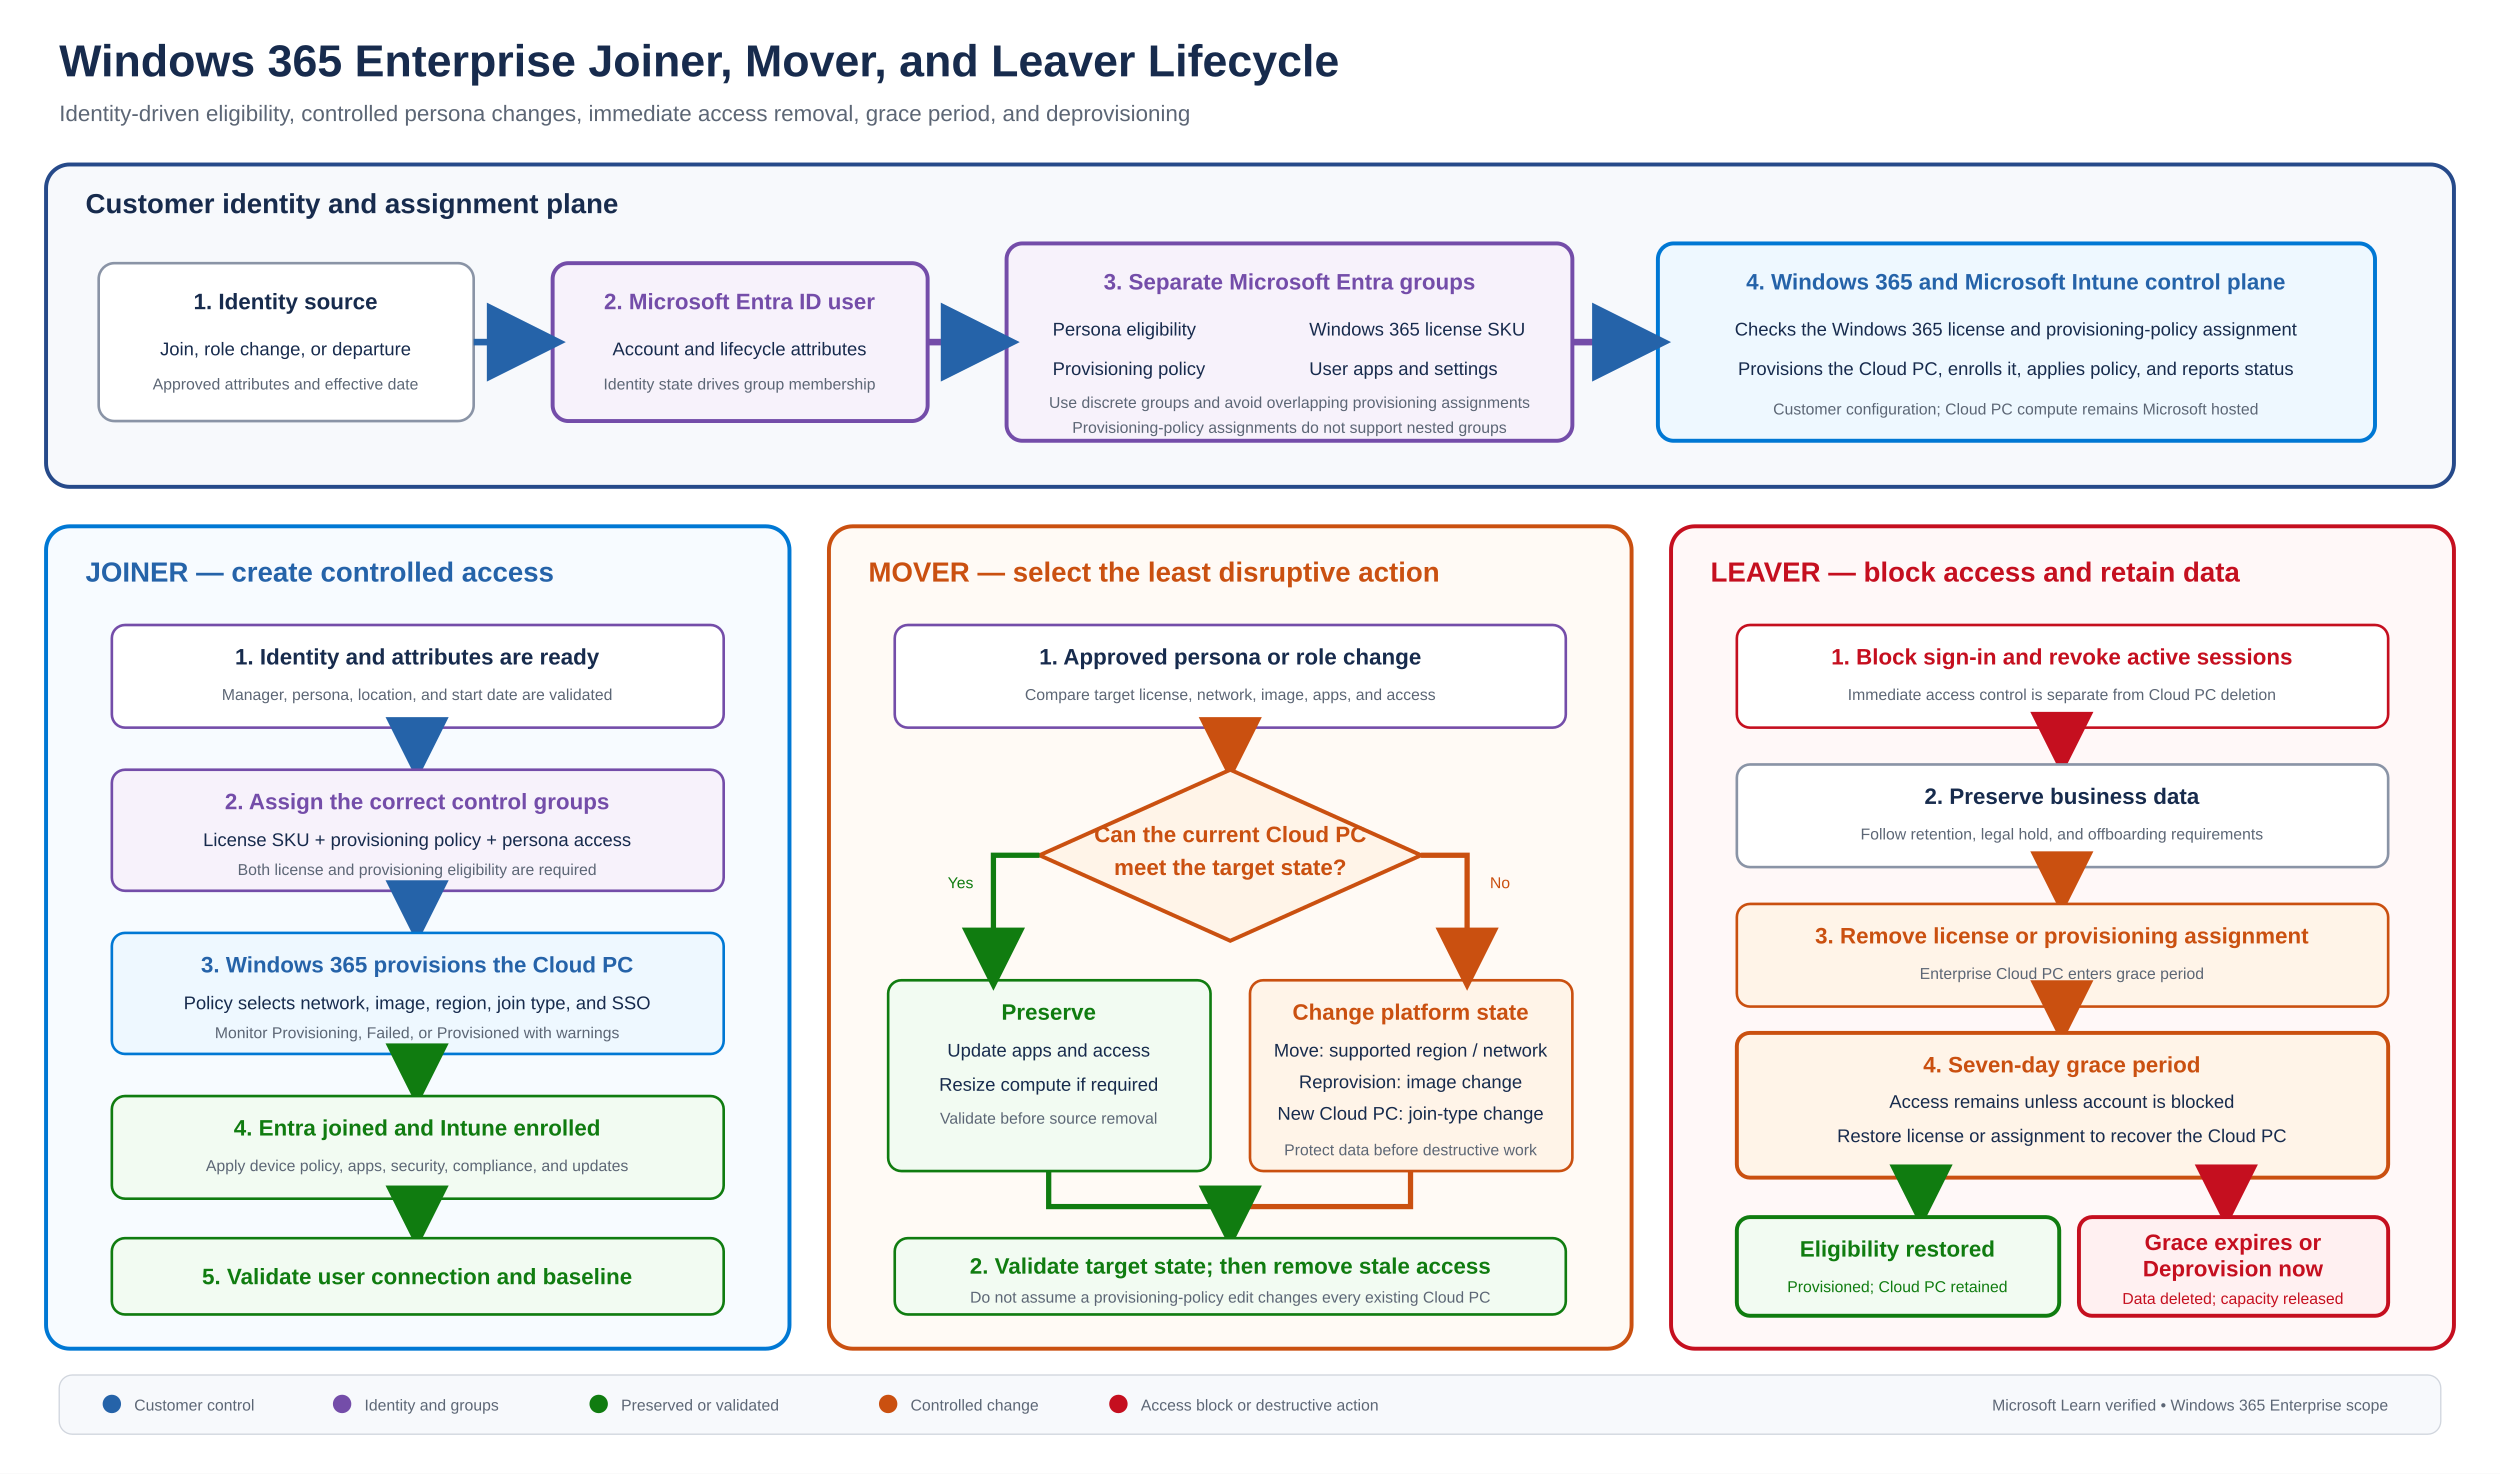
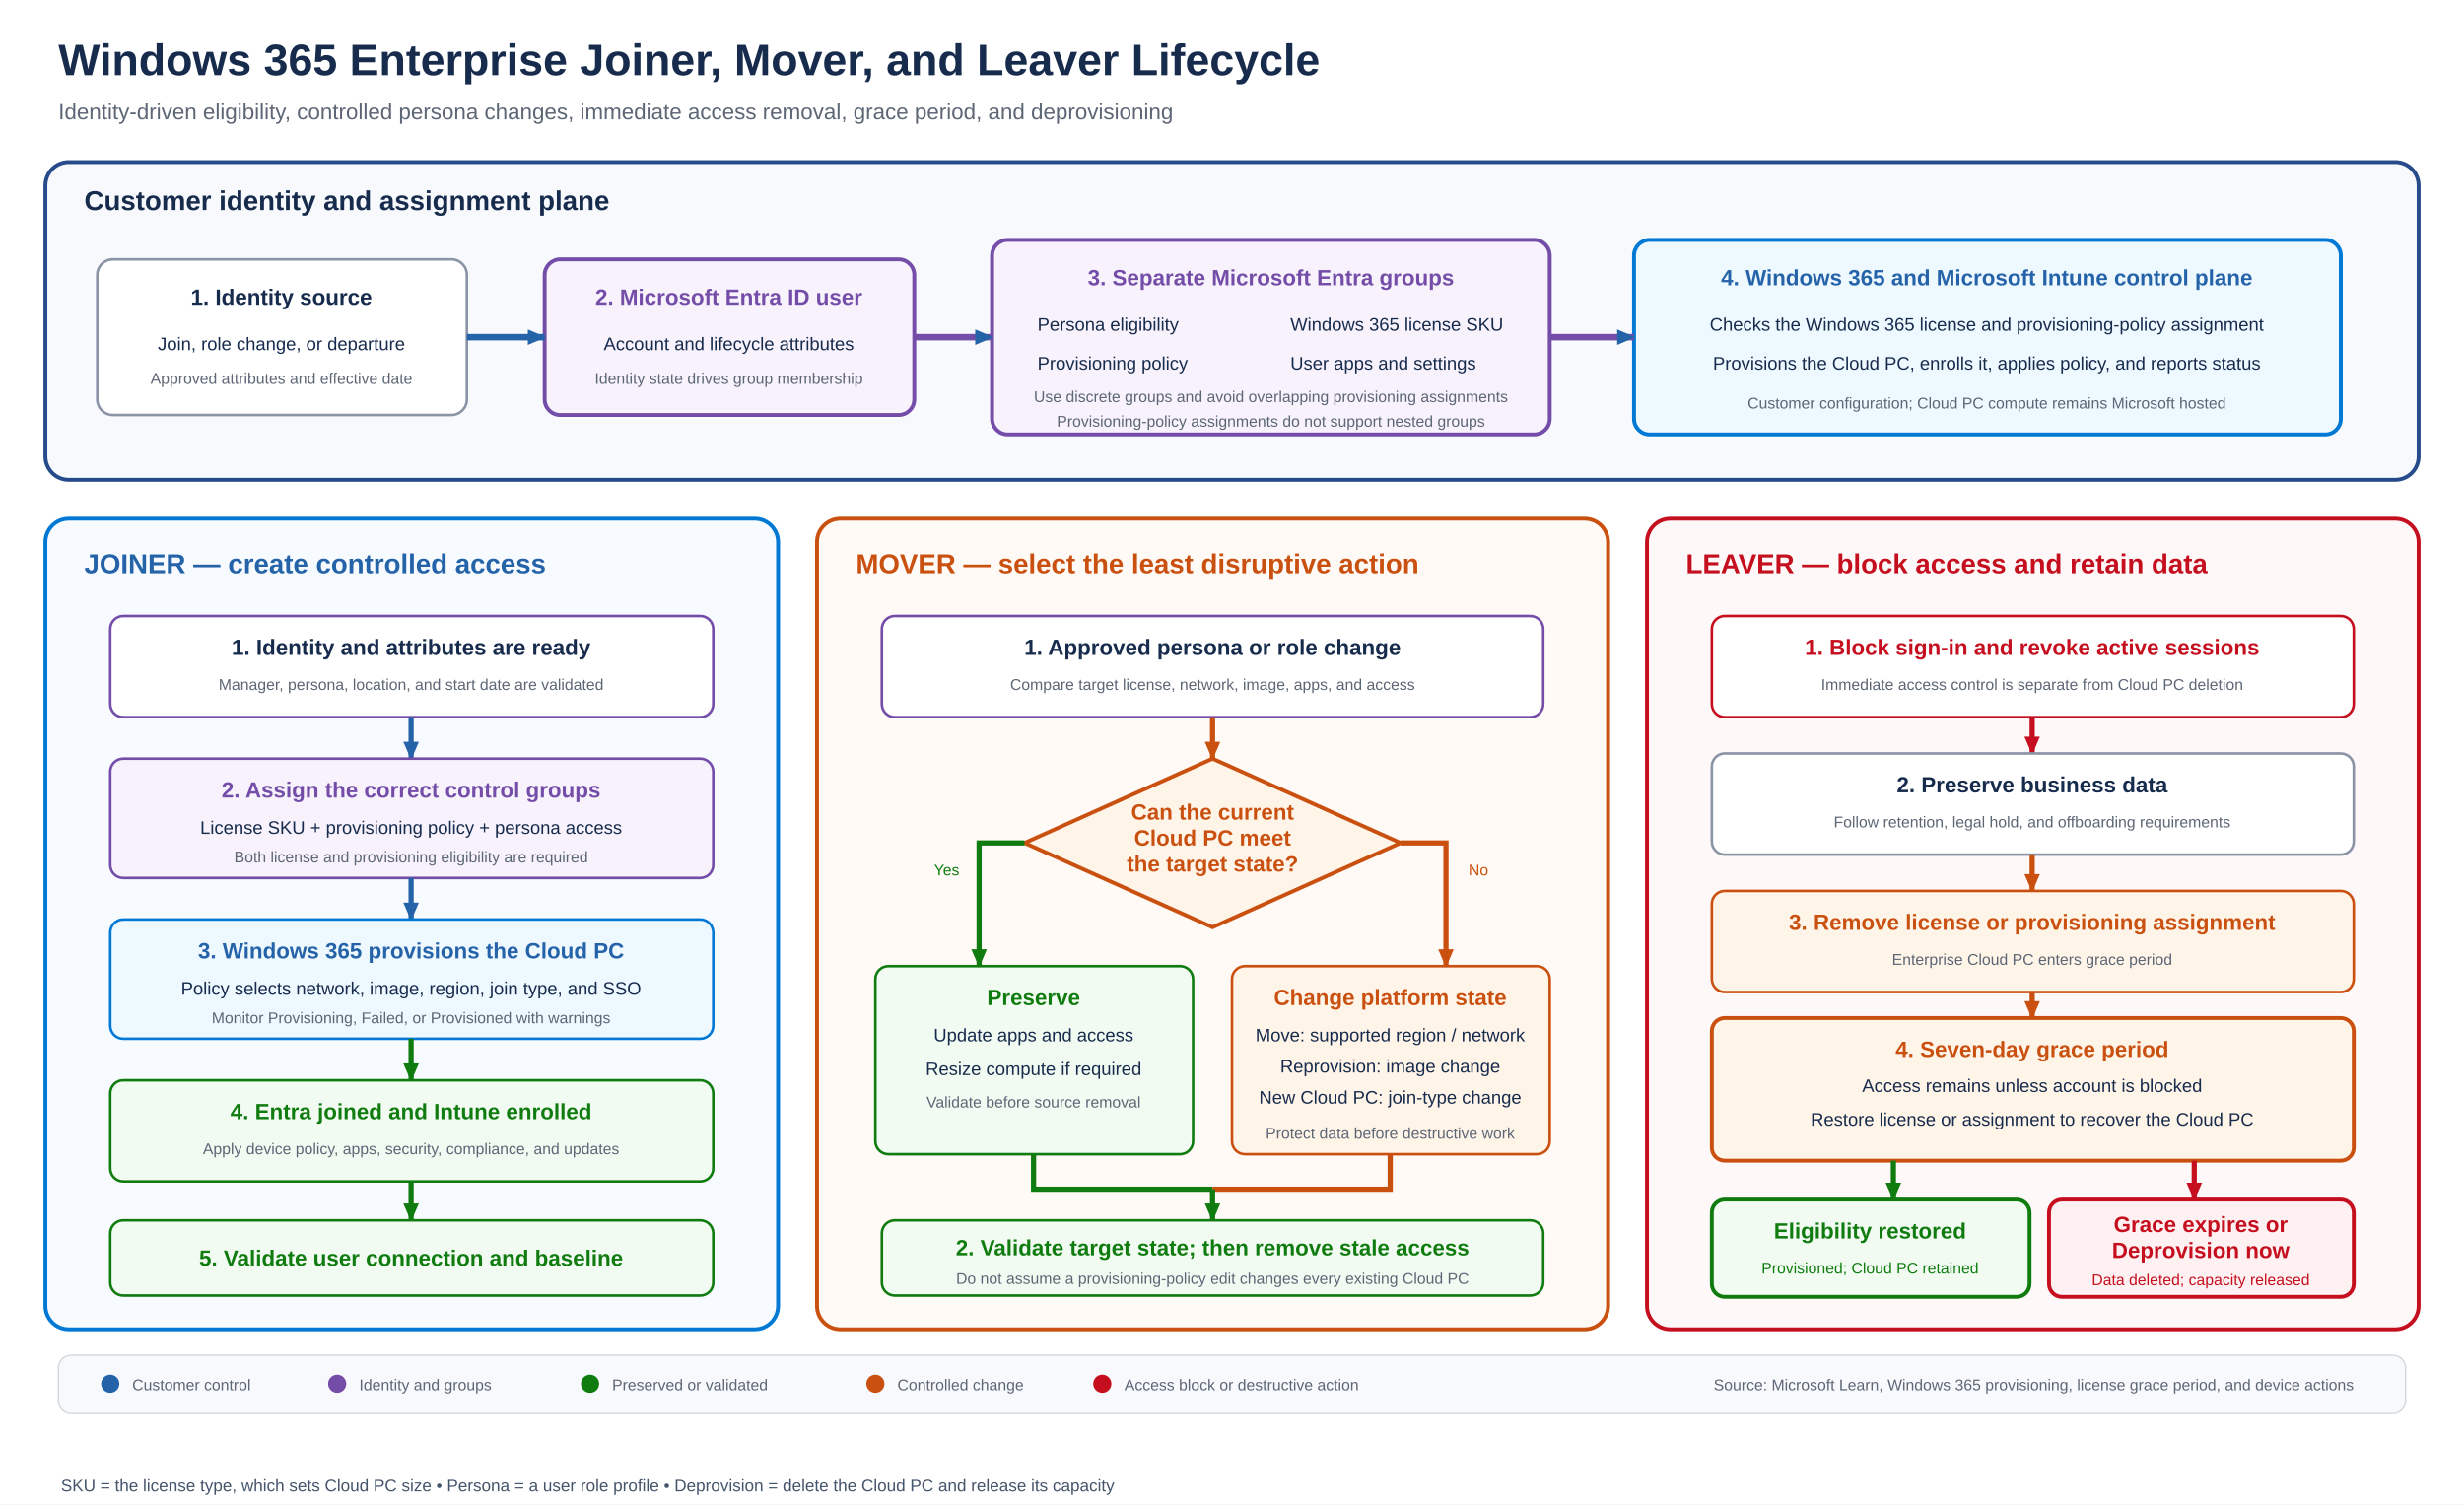
- <svg xmlns="http://www.w3.org/2000/svg" width="1900" height="1120" viewBox="0 0 1900 1120">
+ <svg xmlns="http://www.w3.org/2000/svg" width="1900" height="1160" viewBox="0 0 1900 1160">
  <defs>
    <style>.t{font-family:'Segoe UI',Arial,sans-serif;fill:#172b4d}.title{font-size:34px;font-weight:700}.sub{font-size:17px;fill:#5c6675}.section{font-size:21px;font-weight:700}.head{font-size:17px;font-weight:700}.body{font-size:14px}.small{font-size:12px;fill:#5c6675}.blue{fill:#2563a9}.green{fill:#107c10}.orange{fill:#ca5010}.purple{fill:#744da9}.red{fill:#c50f1f}</style>
-     <marker id="ba" markerWidth="12" markerHeight="12" refX="10" refY="6" orient="auto">
-       <path d="M0 0l12 6-12 6z" fill="#2563a9" />
+     <marker id="ba" markerUnits="userSpaceOnUse" markerWidth="14" markerHeight="12" refX="13" refY="6" orient="auto" viewBox="0 0 14 12">
+       <path d="M0 0L14 6 0 12z" fill="#2563a9" />
    </marker>
-     <marker id="ga" markerWidth="12" markerHeight="12" refX="10" refY="6" orient="auto">
-       <path d="M0 0l12 6-12 6z" fill="#107c10" />
+     <marker id="ga" markerUnits="userSpaceOnUse" markerWidth="14" markerHeight="12" refX="13" refY="6" orient="auto" viewBox="0 0 14 12">
+       <path d="M0 0L14 6 0 12z" fill="#107c10" />
    </marker>
-     <marker id="oa" markerWidth="12" markerHeight="12" refX="10" refY="6" orient="auto">
-       <path d="M0 0l12 6-12 6z" fill="#ca5010" />
+     <marker id="oa" markerUnits="userSpaceOnUse" markerWidth="14" markerHeight="12" refX="13" refY="6" orient="auto" viewBox="0 0 14 12">
+       <path d="M0 0L14 6 0 12z" fill="#ca5010" />
    </marker>
-     <marker id="ra" markerWidth="12" markerHeight="12" refX="10" refY="6" orient="auto">
-       <path d="M0 0l12 6-12 6z" fill="#c50f1f" />
+     <marker id="ra" markerUnits="userSpaceOnUse" markerWidth="14" markerHeight="12" refX="13" refY="6" orient="auto" viewBox="0 0 14 12">
+       <path d="M0 0L14 6 0 12z" fill="#c50f1f" />
    </marker>
  </defs>
-   <rect width="1900" height="1120" fill="#fff" />
+   <rect width="1900" height="1160" fill="#fff" />
  <text x="45" y="58" class="t title">Windows 365 Enterprise Joiner, Mover, and Leaver Lifecycle</text>
  <text x="45" y="92" class="t sub">Identity-driven eligibility, controlled persona changes, immediate access removal, grace period, and deprovisioning</text>
  <rect x="35" y="125" width="1830" height="245" rx="18" fill="#f7f9fc" stroke="#264a8a" stroke-width="3" />
  <text x="65" y="162" class="t section">Customer identity and assignment plane</text>
  <rect x="75" y="200" width="285" height="120" rx="12" fill="#fff" stroke="#8a94a6" stroke-width="2" />
  <text x="217" y="235" text-anchor="middle" class="t head">1. Identity source</text>
  <text x="217" y="270" text-anchor="middle" class="t body">Join, role change, or departure</text>
  <text x="217" y="296" text-anchor="middle" class="t small">Approved attributes and effective date</text>
  <rect x="420" y="200" width="285" height="120" rx="12" fill="#f7f2fb" stroke="#744da9" stroke-width="3" />
  <text x="562" y="235" text-anchor="middle" class="t head purple">2. Microsoft Entra ID user</text>
  <text x="562" y="270" text-anchor="middle" class="t body">Account and lifecycle attributes</text>
  <text x="562" y="296" text-anchor="middle" class="t small">Identity state drives group membership</text>
  <rect x="765" y="185" width="430" height="150" rx="12" fill="#f7f2fb" stroke="#744da9" stroke-width="3" />
  <text x="980" y="220" text-anchor="middle" class="t head purple">3. Separate Microsoft Entra groups</text>
  <text x="800" y="255" class="t body">Persona eligibility</text>
  <text x="995" y="255" class="t body">Windows 365 license SKU</text>
  <text x="800" y="285" class="t body">Provisioning policy</text>
  <text x="995" y="285" class="t body">User apps and settings</text>
  <text x="980" y="310" text-anchor="middle" class="t small">Use discrete groups and avoid overlapping provisioning assignments</text>
  <text x="980" y="329" text-anchor="middle" class="t small">Provisioning-policy assignments do not support nested groups</text>
  <rect x="1260" y="185" width="545" height="150" rx="12" fill="#eef8ff" stroke="#0078d4" stroke-width="3" />
  <text x="1532" y="220" text-anchor="middle" class="t head blue">4. Windows 365 and Microsoft Intune control plane</text>
  <text x="1532" y="255" text-anchor="middle" class="t body">Checks the Windows 365 license and provisioning-policy assignment</text>
  <text x="1532" y="285" text-anchor="middle" class="t body">Provisions the Cloud PC, enrolls it, applies policy, and reports status</text>
  <text x="1532" y="315" text-anchor="middle" class="t small">Customer configuration; Cloud PC compute remains Microsoft hosted</text>
  <path d="M360 260h60" stroke="#2563a9" stroke-width="5" fill="none" marker-end="url(#ba)" />
  <path d="M705 260h60" stroke="#744da9" stroke-width="5" fill="none" marker-end="url(#ba)" />
  <path d="M1195 260h65" stroke="#744da9" stroke-width="5" fill="none" marker-end="url(#ba)" />
  <rect x="35" y="400" width="565" height="625" rx="18" fill="#f7fbff" stroke="#0078d4" stroke-width="3" />
  <text x="65" y="442" class="t section blue">JOINER — create controlled access</text>
  <rect x="85" y="475" width="465" height="78" rx="10" fill="#fff" stroke="#744da9" stroke-width="2" />
  <text x="317" y="505" text-anchor="middle" class="t head">1. Identity and attributes are ready</text>
  <text x="317" y="532" text-anchor="middle" class="t small">Manager, persona, location, and start date are validated</text>
  <path d="M317 553v32" stroke="#2563a9" stroke-width="4" fill="none" marker-end="url(#ba)" />
  <rect x="85" y="585" width="465" height="92" rx="10" fill="#f7f2fb" stroke="#744da9" stroke-width="2" />
  <text x="317" y="615" text-anchor="middle" class="t head purple">2. Assign the correct control groups</text>
  <text x="317" y="643" text-anchor="middle" class="t body">License SKU + provisioning policy + persona access</text>
  <text x="317" y="665" text-anchor="middle" class="t small">Both license and provisioning eligibility are required</text>
  <path d="M317 677v32" stroke="#2563a9" stroke-width="4" fill="none" marker-end="url(#ba)" />
  <rect x="85" y="709" width="465" height="92" rx="10" fill="#eef8ff" stroke="#0078d4" stroke-width="2" />
  <text x="317" y="739" text-anchor="middle" class="t head blue">3. Windows 365 provisions the Cloud PC</text>
  <text x="317" y="767" text-anchor="middle" class="t body">Policy selects network, image, region, join type, and SSO</text>
  <text x="317" y="789" text-anchor="middle" class="t small">Monitor Provisioning, Failed, or Provisioned with warnings</text>
  <path d="M317 801v32" stroke="#107c10" stroke-width="4" fill="none" marker-end="url(#ga)" />
  <rect x="85" y="833" width="465" height="78" rx="10" fill="#f2fbf2" stroke="#107c10" stroke-width="2" />
  <text x="317" y="863" text-anchor="middle" class="t head green">4. Entra joined and Intune enrolled</text>
  <text x="317" y="890" text-anchor="middle" class="t small">Apply device policy, apps, security, compliance, and updates</text>
  <path d="M317 911v30" stroke="#107c10" stroke-width="4" fill="none" marker-end="url(#ga)" />
  <rect x="85" y="941" width="465" height="58" rx="10" fill="#f2fbf2" stroke="#107c10" stroke-width="2" />
  <text x="317" y="976" text-anchor="middle" class="t head green">5. Validate user connection and baseline</text>
  <rect x="630" y="400" width="610" height="625" rx="18" fill="#fffaf5" stroke="#ca5010" stroke-width="3" />
  <text x="660" y="442" class="t section orange">MOVER — select the least disruptive action</text>
  <rect x="680" y="475" width="510" height="78" rx="10" fill="#fff" stroke="#744da9" stroke-width="2" />
  <text x="935" y="505" text-anchor="middle" class="t head">1. Approved persona or role change</text>
  <text x="935" y="532" text-anchor="middle" class="t small">Compare target license, network, image, apps, and access</text>
  <path d="M935 553v32" stroke="#ca5010" stroke-width="4" fill="none" marker-end="url(#oa)" />
  <polygon points="935,585 1080,650 935,715 790,650" fill="#fff4e8" stroke="#ca5010" stroke-width="3" />
-   <text x="935" y="640" text-anchor="middle" class="t head orange">Can the current Cloud PC</text>
-   <text x="935" y="665" text-anchor="middle" class="t head orange">meet the target state?</text>
+   <text x="935" y="632" text-anchor="middle" class="t head orange">Can the current</text>
+   <text x="935" y="652" text-anchor="middle" class="t head orange">Cloud PC meet</text>
+   <text x="935" y="672" text-anchor="middle" class="t head orange">the target state?</text>
  <rect x="675" y="745" width="245" height="145" rx="10" fill="#f2fbf2" stroke="#107c10" stroke-width="2" />
  <text x="797" y="775" text-anchor="middle" class="t head green">Preserve</text>
  <text x="797" y="803" text-anchor="middle" class="t body">Update apps and access</text>
  <text x="797" y="829" text-anchor="middle" class="t body">Resize compute if required</text>
  <text x="797" y="854" text-anchor="middle" class="t small">Validate before source removal</text>
  <rect x="950" y="745" width="245" height="145" rx="10" fill="#fff4e8" stroke="#ca5010" stroke-width="2" />
  <text x="1072" y="775" text-anchor="middle" class="t head orange">Change platform state</text>
  <text x="1072" y="803" text-anchor="middle" class="t body">Move: supported region / network</text>
  <text x="1072" y="827" text-anchor="middle" class="t body">Reprovision: image change</text>
  <text x="1072" y="851" text-anchor="middle" class="t body">New Cloud PC: join-type change</text>
  <text x="1072" y="878" text-anchor="middle" class="t small">Protect data before destructive work</text>
  <path d="M790 650h-35v95" stroke="#107c10" stroke-width="4" fill="none" marker-end="url(#ga)" />
  <text x="730" y="675" text-anchor="middle" class="t small green">Yes</text>
  <path d="M1080 650h35v95" stroke="#ca5010" stroke-width="4" fill="none" marker-end="url(#oa)" />
  <text x="1140" y="675" text-anchor="middle" class="t small orange">No</text>
  <path d="M797 890v27h138" stroke="#107c10" stroke-width="4" fill="none" />
  <path d="M1072 890v27H935" stroke="#ca5010" stroke-width="4" fill="none" />
  <path d="M935 917v24" stroke="#107c10" stroke-width="4" fill="none" marker-end="url(#ga)" />
  <rect x="680" y="941" width="510" height="58" rx="10" fill="#f2fbf2" stroke="#107c10" stroke-width="2" />
  <text x="935" y="968" text-anchor="middle" class="t head green">2. Validate target state; then remove stale access</text>
  <text x="935" y="990" text-anchor="middle" class="t small">Do not assume a provisioning-policy edit changes every existing Cloud PC</text>
  <rect x="1270" y="400" width="595" height="625" rx="18" fill="#fff8f8" stroke="#c50f1f" stroke-width="3" />
  <text x="1300" y="442" class="t section red">LEAVER — block access and retain data</text>
  <rect x="1320" y="475" width="495" height="78" rx="10" fill="#fff" stroke="#c50f1f" stroke-width="2" />
  <text x="1567" y="505" text-anchor="middle" class="t head red">1. Block sign-in and revoke active sessions</text>
  <text x="1567" y="532" text-anchor="middle" class="t small">Immediate access control is separate from Cloud PC deletion</text>
  <path d="M1567 553v28" stroke="#c50f1f" stroke-width="4" fill="none" marker-end="url(#ra)" />
  <rect x="1320" y="581" width="495" height="78" rx="10" fill="#fff" stroke="#8a94a6" stroke-width="2" />
  <text x="1567" y="611" text-anchor="middle" class="t head">2. Preserve business data</text>
  <text x="1567" y="638" text-anchor="middle" class="t small">Follow retention, legal hold, and offboarding requirements</text>
  <path d="M1567 659v28" stroke="#ca5010" stroke-width="4" fill="none" marker-end="url(#oa)" />
  <rect x="1320" y="687" width="495" height="78" rx="10" fill="#fff4e8" stroke="#ca5010" stroke-width="2" />
  <text x="1567" y="717" text-anchor="middle" class="t head orange">3. Remove license or provisioning assignment</text>
  <text x="1567" y="744" text-anchor="middle" class="t small">Enterprise Cloud PC enters grace period</text>
  <path d="M1567 765v20" stroke="#ca5010" stroke-width="4" fill="none" marker-end="url(#oa)" />
  <rect x="1320" y="785" width="495" height="110" rx="10" fill="#fff4e8" stroke="#ca5010" stroke-width="3" />
  <text x="1567" y="815" text-anchor="middle" class="t head orange">4. Seven-day grace period</text>
  <text x="1567" y="842" text-anchor="middle" class="t body">Access remains unless account is blocked</text>
  <text x="1567" y="868" text-anchor="middle" class="t body">Restore license or assignment to recover the Cloud PC</text>
  <path d="M1460 895v30" stroke="#107c10" stroke-width="4" fill="none" marker-end="url(#ga)" />
  <path d="M1692 895v30" stroke="#c50f1f" stroke-width="4" fill="none" marker-end="url(#ra)" />
  <rect x="1320" y="925" width="245" height="75" rx="10" fill="#f2fbf2" stroke="#107c10" stroke-width="3" />
  <text x="1442" y="955" text-anchor="middle" class="t head green">Eligibility restored</text>
  <text x="1442" y="982" text-anchor="middle" class="t small green">Provisioned; Cloud PC retained</text>
  <rect x="1580" y="925" width="235" height="75" rx="10" fill="#fff0f1" stroke="#c50f1f" stroke-width="3" />
  <text x="1697" y="950" text-anchor="middle" class="t head red">Grace expires or</text>
  <text x="1697" y="970" text-anchor="middle" class="t head red">Deprovision now</text>
  <text x="1697" y="991" text-anchor="middle" class="t small red">Data deleted; capacity released</text>
  <rect x="45" y="1045" width="1810" height="45" rx="10" fill="#f7f9fc" stroke="#d0d5dd" stroke-width="1" />
  <circle cx="85" cy="1067" r="7" fill="#2563a9" />
  <text x="102" y="1072" class="t small">Customer control</text>
  <circle cx="260" cy="1067" r="7" fill="#744da9" />
  <text x="277" y="1072" class="t small">Identity and groups</text>
  <circle cx="455" cy="1067" r="7" fill="#107c10" />
  <text x="472" y="1072" class="t small">Preserved or validated</text>
  <circle cx="675" cy="1067" r="7" fill="#ca5010" />
  <text x="692" y="1072" class="t small">Controlled change</text>
  <circle cx="850" cy="1067" r="7" fill="#c50f1f" />
  <text x="867" y="1072" class="t small">Access block or destructive action</text>
-   <text x="1815" y="1072" text-anchor="end" class="t small">Microsoft Learn verified • Windows 365 Enterprise scope</text>
+   <text x="1815" y="1072" text-anchor="end" class="t small">Source: Microsoft Learn, Windows 365 provisioning, license grace period, and device actions</text>
+   <text x="47" y="1150" text-anchor="start" font-family="'Segoe UI',Arial,Helvetica,sans-serif" font-size="13" fill="#44546a">SKU = the license type, which sets Cloud PC size • Persona = a user role profile • Deprovision = delete the Cloud PC and release its capacity</text>
</svg>
